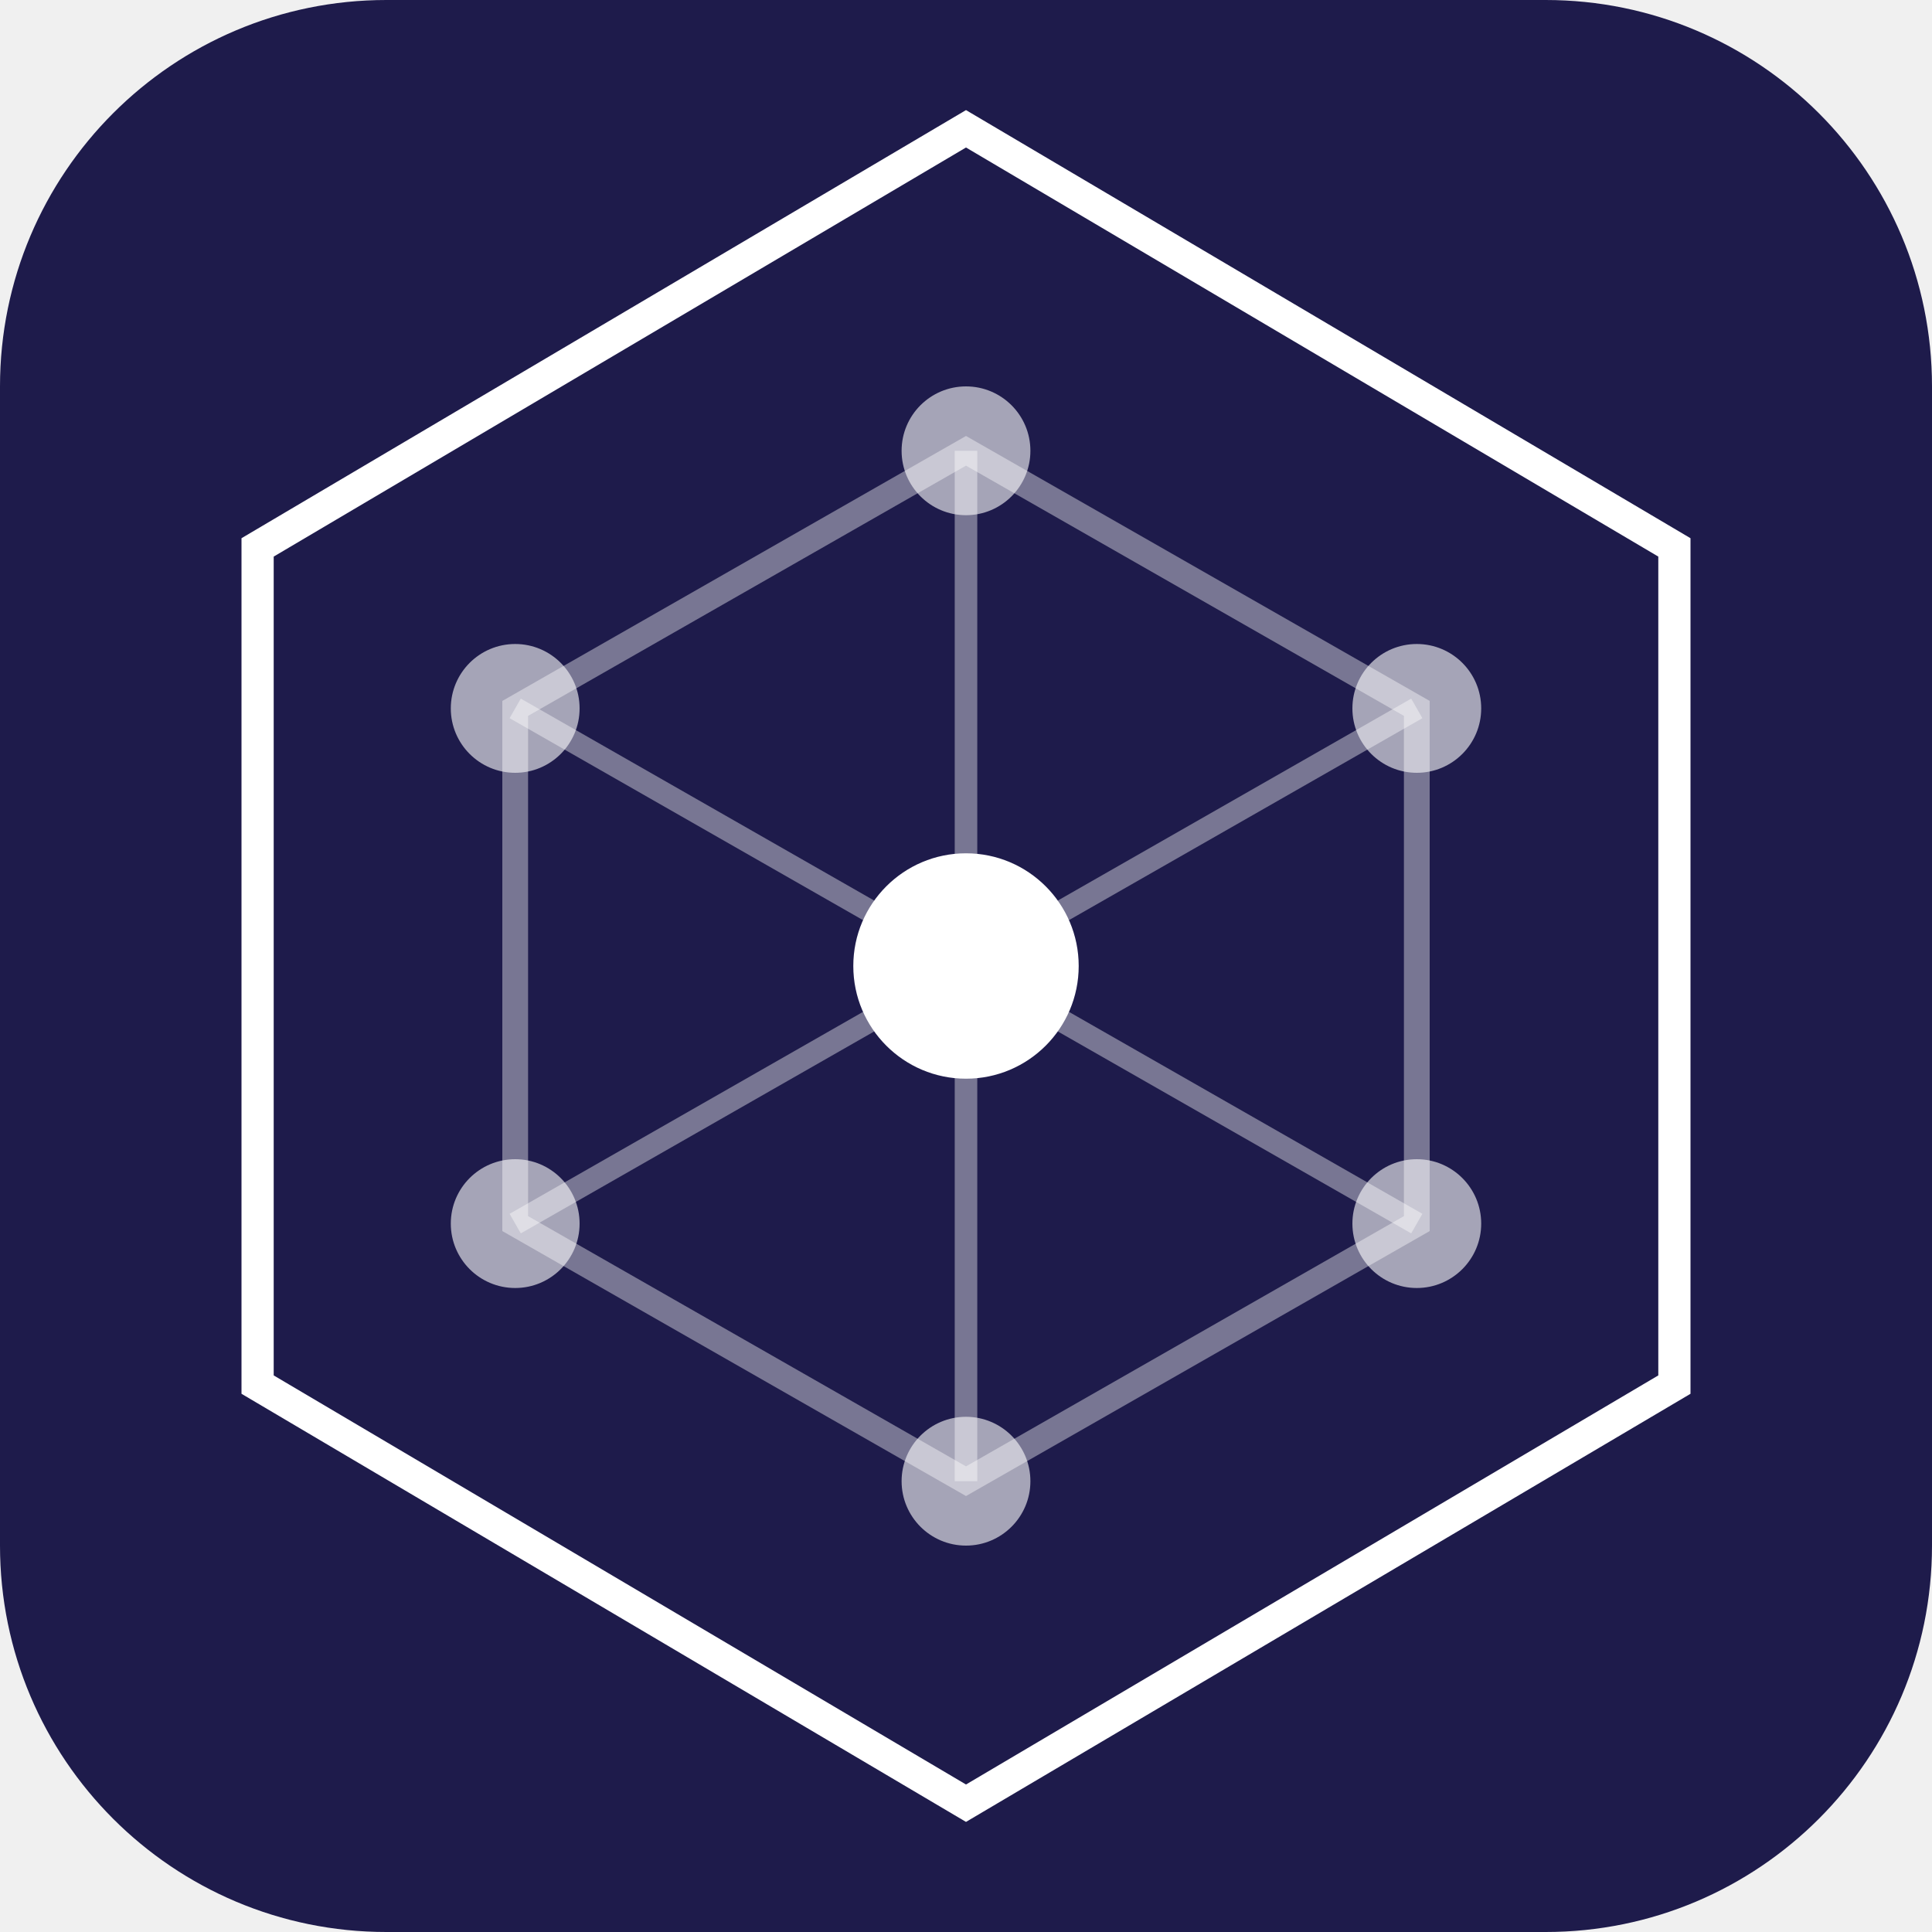
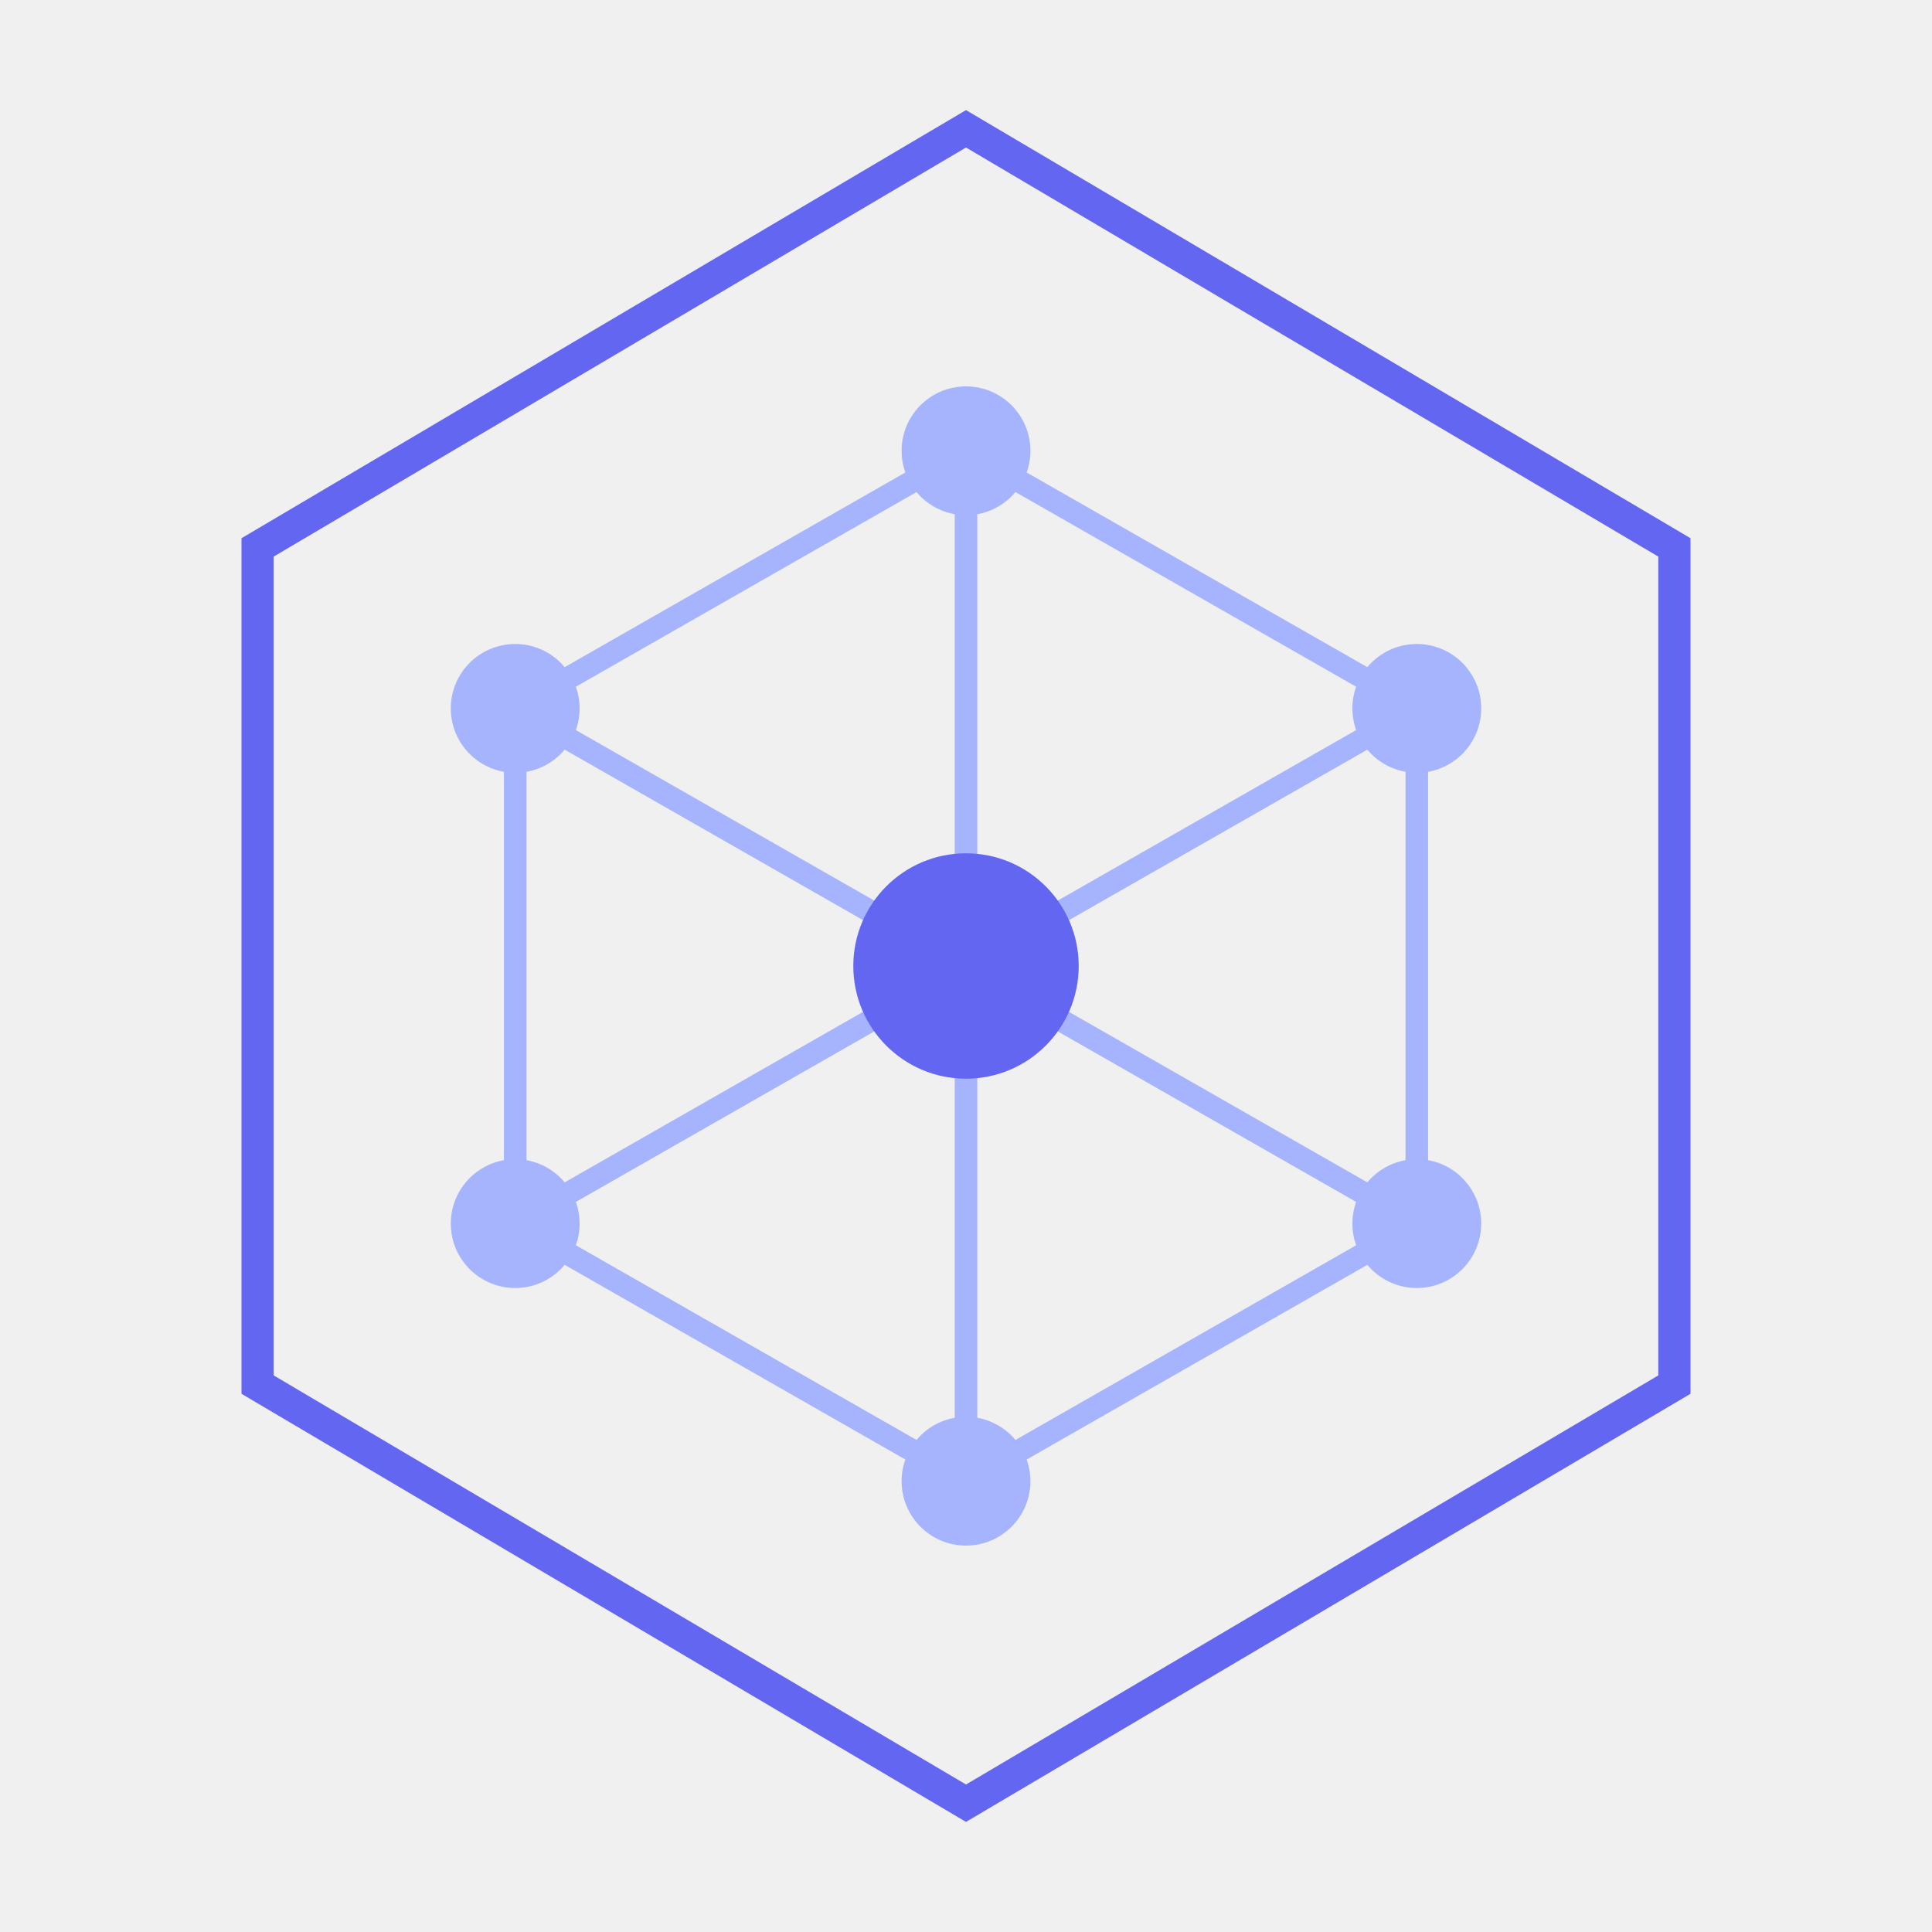
<svg xmlns="http://www.w3.org/2000/svg" viewBox="0 0 60 60">
-   <rect width="60" height="60" rx="12" fill="#1e1b4b" />
-   <polygon points="30,4 52,17 52,43 30,56 8,43 8,17" stroke="white" stroke-width="1" fill="none" />
-   <polygon points="30,14 44,22 44,38 30,46 16,38 16,22" stroke="rgba(255,255,255,0.4)" stroke-width="0.8" fill="none" />
-   <line x1="30" y1="14" x2="30" y2="30" stroke="rgba(255,255,255,0.4)" stroke-width="0.7" />
-   <line x1="44" y1="22" x2="30" y2="30" stroke="rgba(255,255,255,0.4)" stroke-width="0.7" />
-   <line x1="44" y1="38" x2="30" y2="30" stroke="rgba(255,255,255,0.4)" stroke-width="0.7" />
-   <line x1="30" y1="46" x2="30" y2="30" stroke="rgba(255,255,255,0.4)" stroke-width="0.7" />
-   <line x1="16" y1="38" x2="30" y2="30" stroke="rgba(255,255,255,0.4)" stroke-width="0.7" />
-   <line x1="16" y1="22" x2="30" y2="30" stroke="rgba(255,255,255,0.4)" stroke-width="0.7" />
-   <circle cx="30" cy="14" r="2" fill="rgba(255,255,255,0.6)" />
-   <circle cx="44" cy="22" r="2" fill="rgba(255,255,255,0.6)" />
-   <circle cx="44" cy="38" r="2" fill="rgba(255,255,255,0.6)" />
-   <circle cx="30" cy="46" r="2" fill="rgba(255,255,255,0.6)" />
-   <circle cx="16" cy="38" r="2" fill="rgba(255,255,255,0.6)" />
-   <circle cx="16" cy="22" r="2" fill="rgba(255,255,255,0.6)" />
-   <circle cx="30" cy="30" r="3.5" fill="white" />
+   <polygon points="30,4 52,17 52,43 30,56 8,43 8,17" stroke="#6366F1" stroke-width="1" fill="none" />
+   <polygon points="30,14 44,22 44,38 30,46 16,38 16,22" stroke="#a5b4fc" stroke-width="0.7" fill="none" />
+   <line x1="30" y1="14" x2="30" y2="30" stroke="#a5b4fc" stroke-width="0.7" />
+   <line x1="44" y1="22" x2="30" y2="30" stroke="#a5b4fc" stroke-width="0.7" />
+   <line x1="44" y1="38" x2="30" y2="30" stroke="#a5b4fc" stroke-width="0.7" />
+   <line x1="30" y1="46" x2="30" y2="30" stroke="#a5b4fc" stroke-width="0.7" />
+   <line x1="16" y1="38" x2="30" y2="30" stroke="#a5b4fc" stroke-width="0.7" />
+   <line x1="16" y1="22" x2="30" y2="30" stroke="#a5b4fc" stroke-width="0.7" />
+   <circle cx="30" cy="14" r="2" fill="#a5b4fc" />
+   <circle cx="44" cy="22" r="2" fill="#a5b4fc" />
+   <circle cx="44" cy="38" r="2" fill="#a5b4fc" />
+   <circle cx="30" cy="46" r="2" fill="#a5b4fc" />
+   <circle cx="16" cy="38" r="2" fill="#a5b4fc" />
+   <circle cx="16" cy="22" r="2" fill="#a5b4fc" />
+   <circle cx="30" cy="30" r="3.5" fill="#6366F1" />
</svg>
